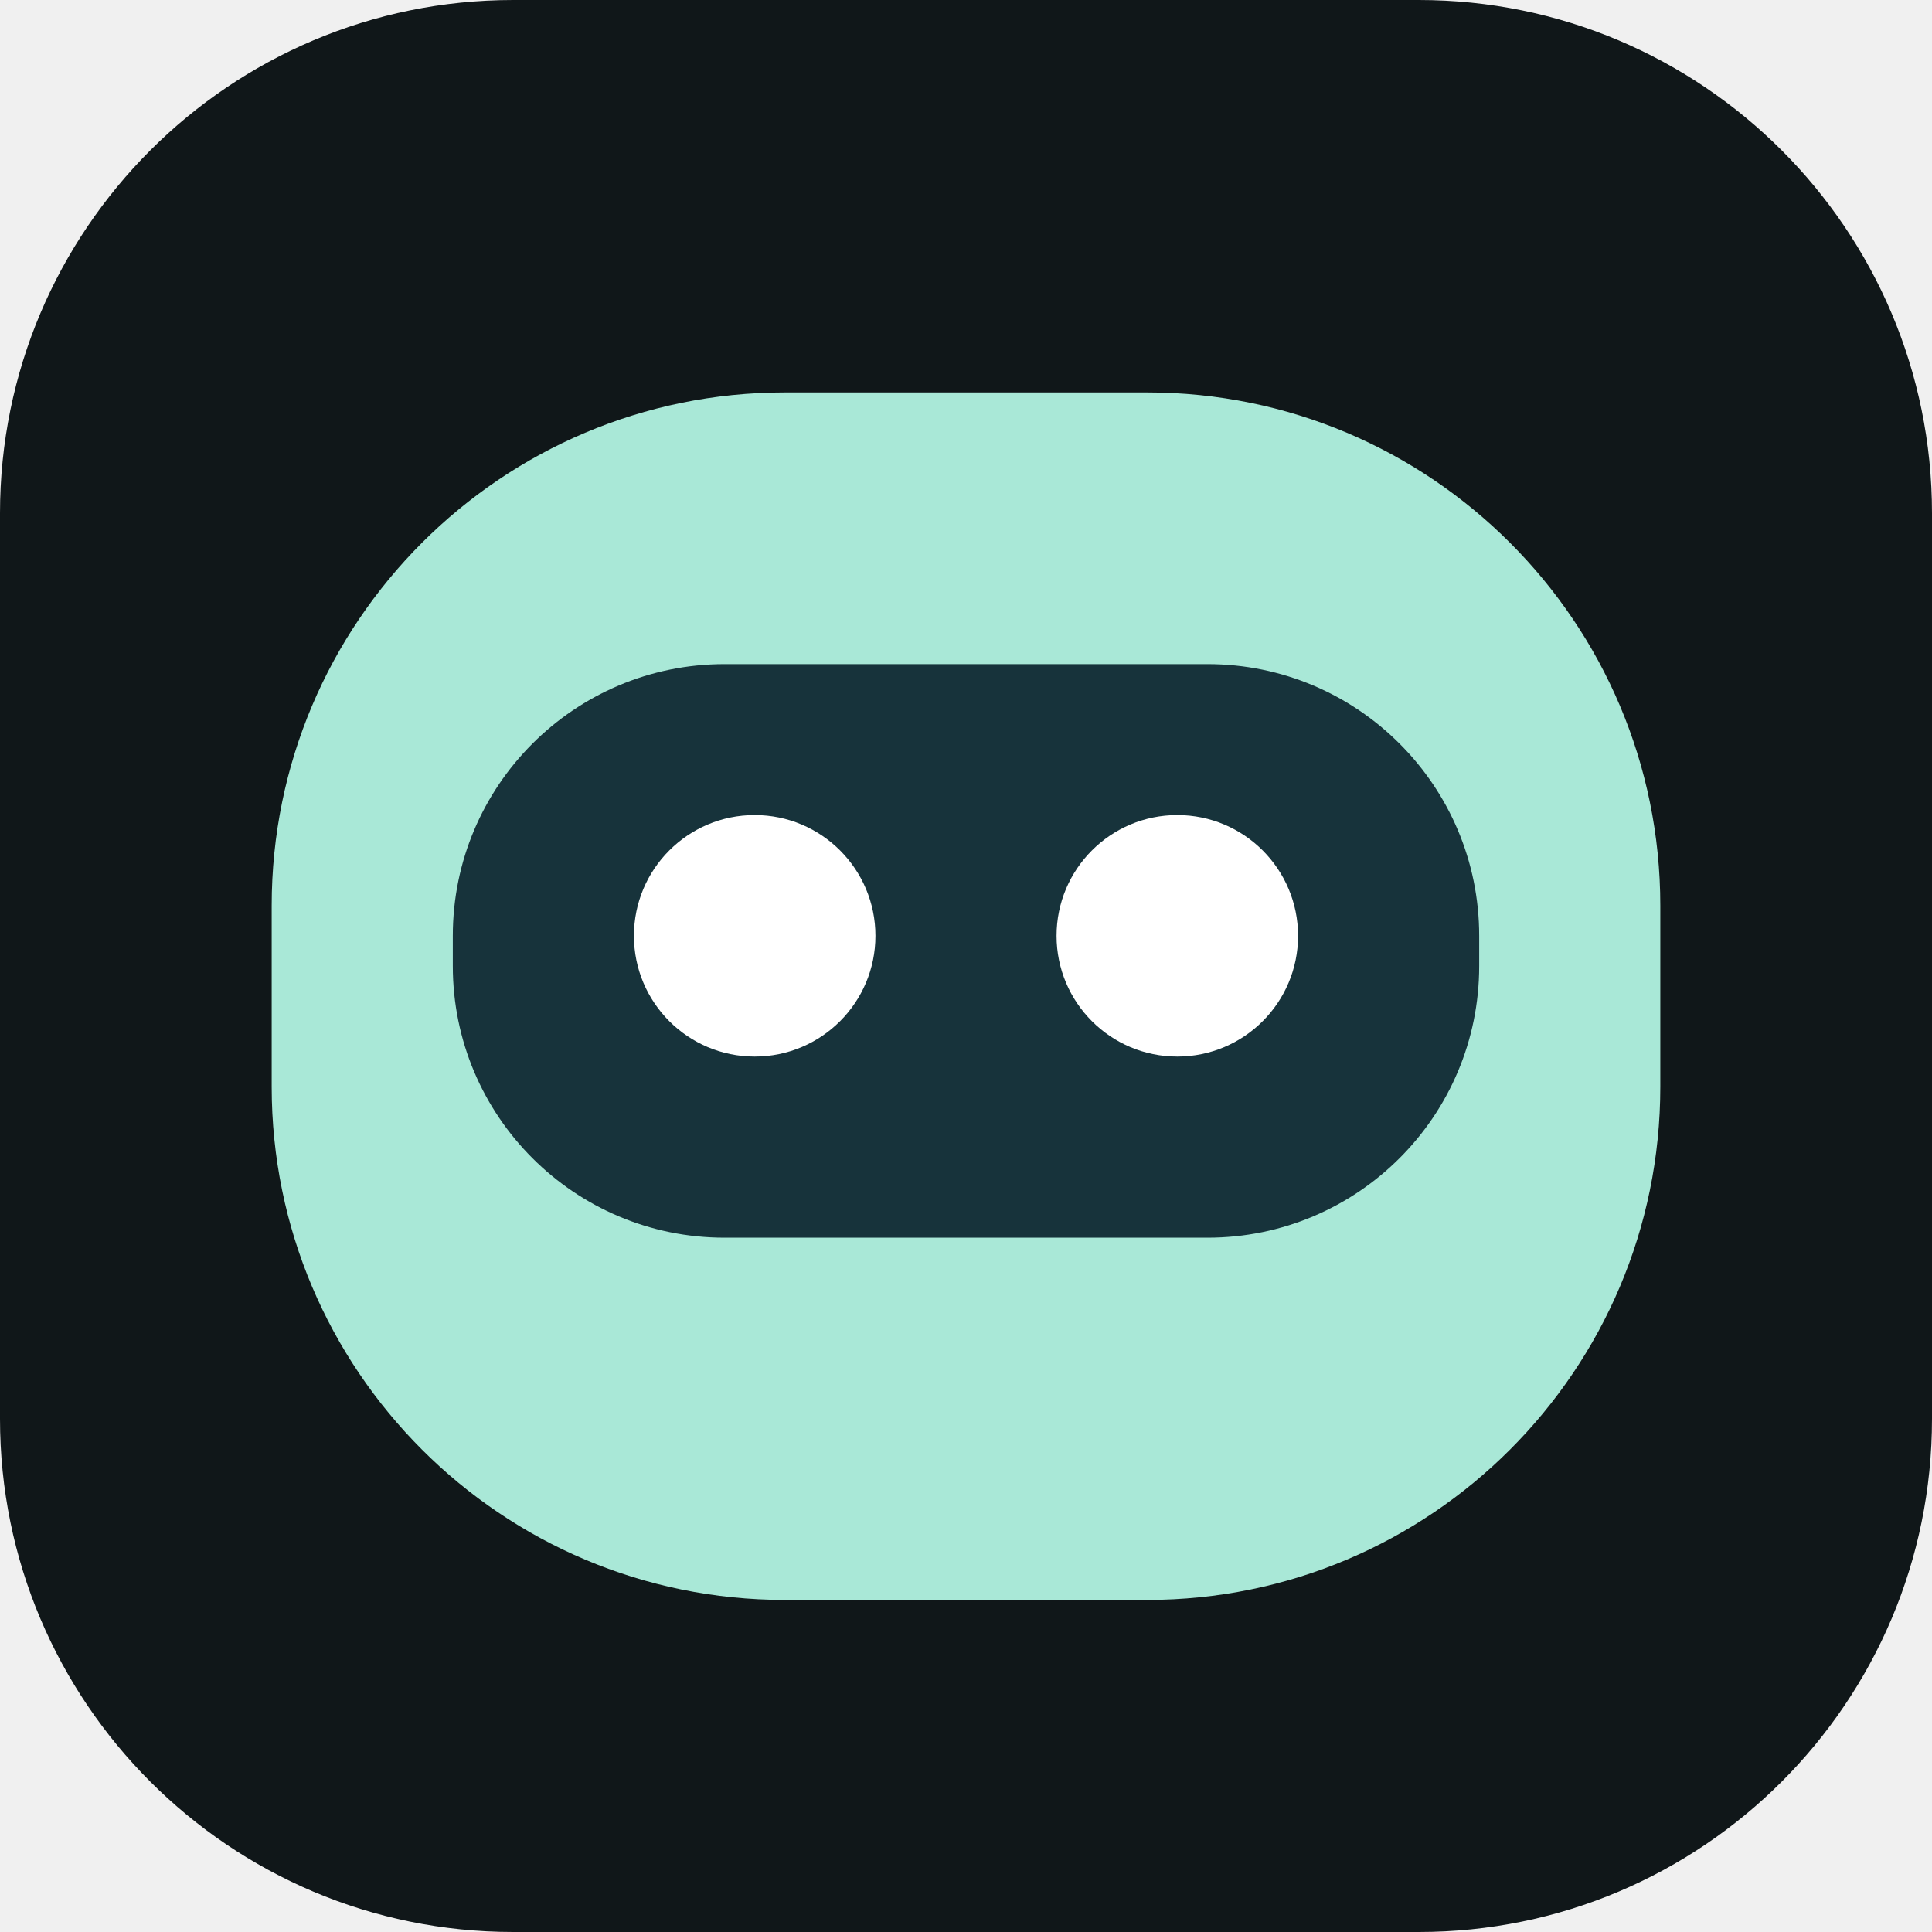
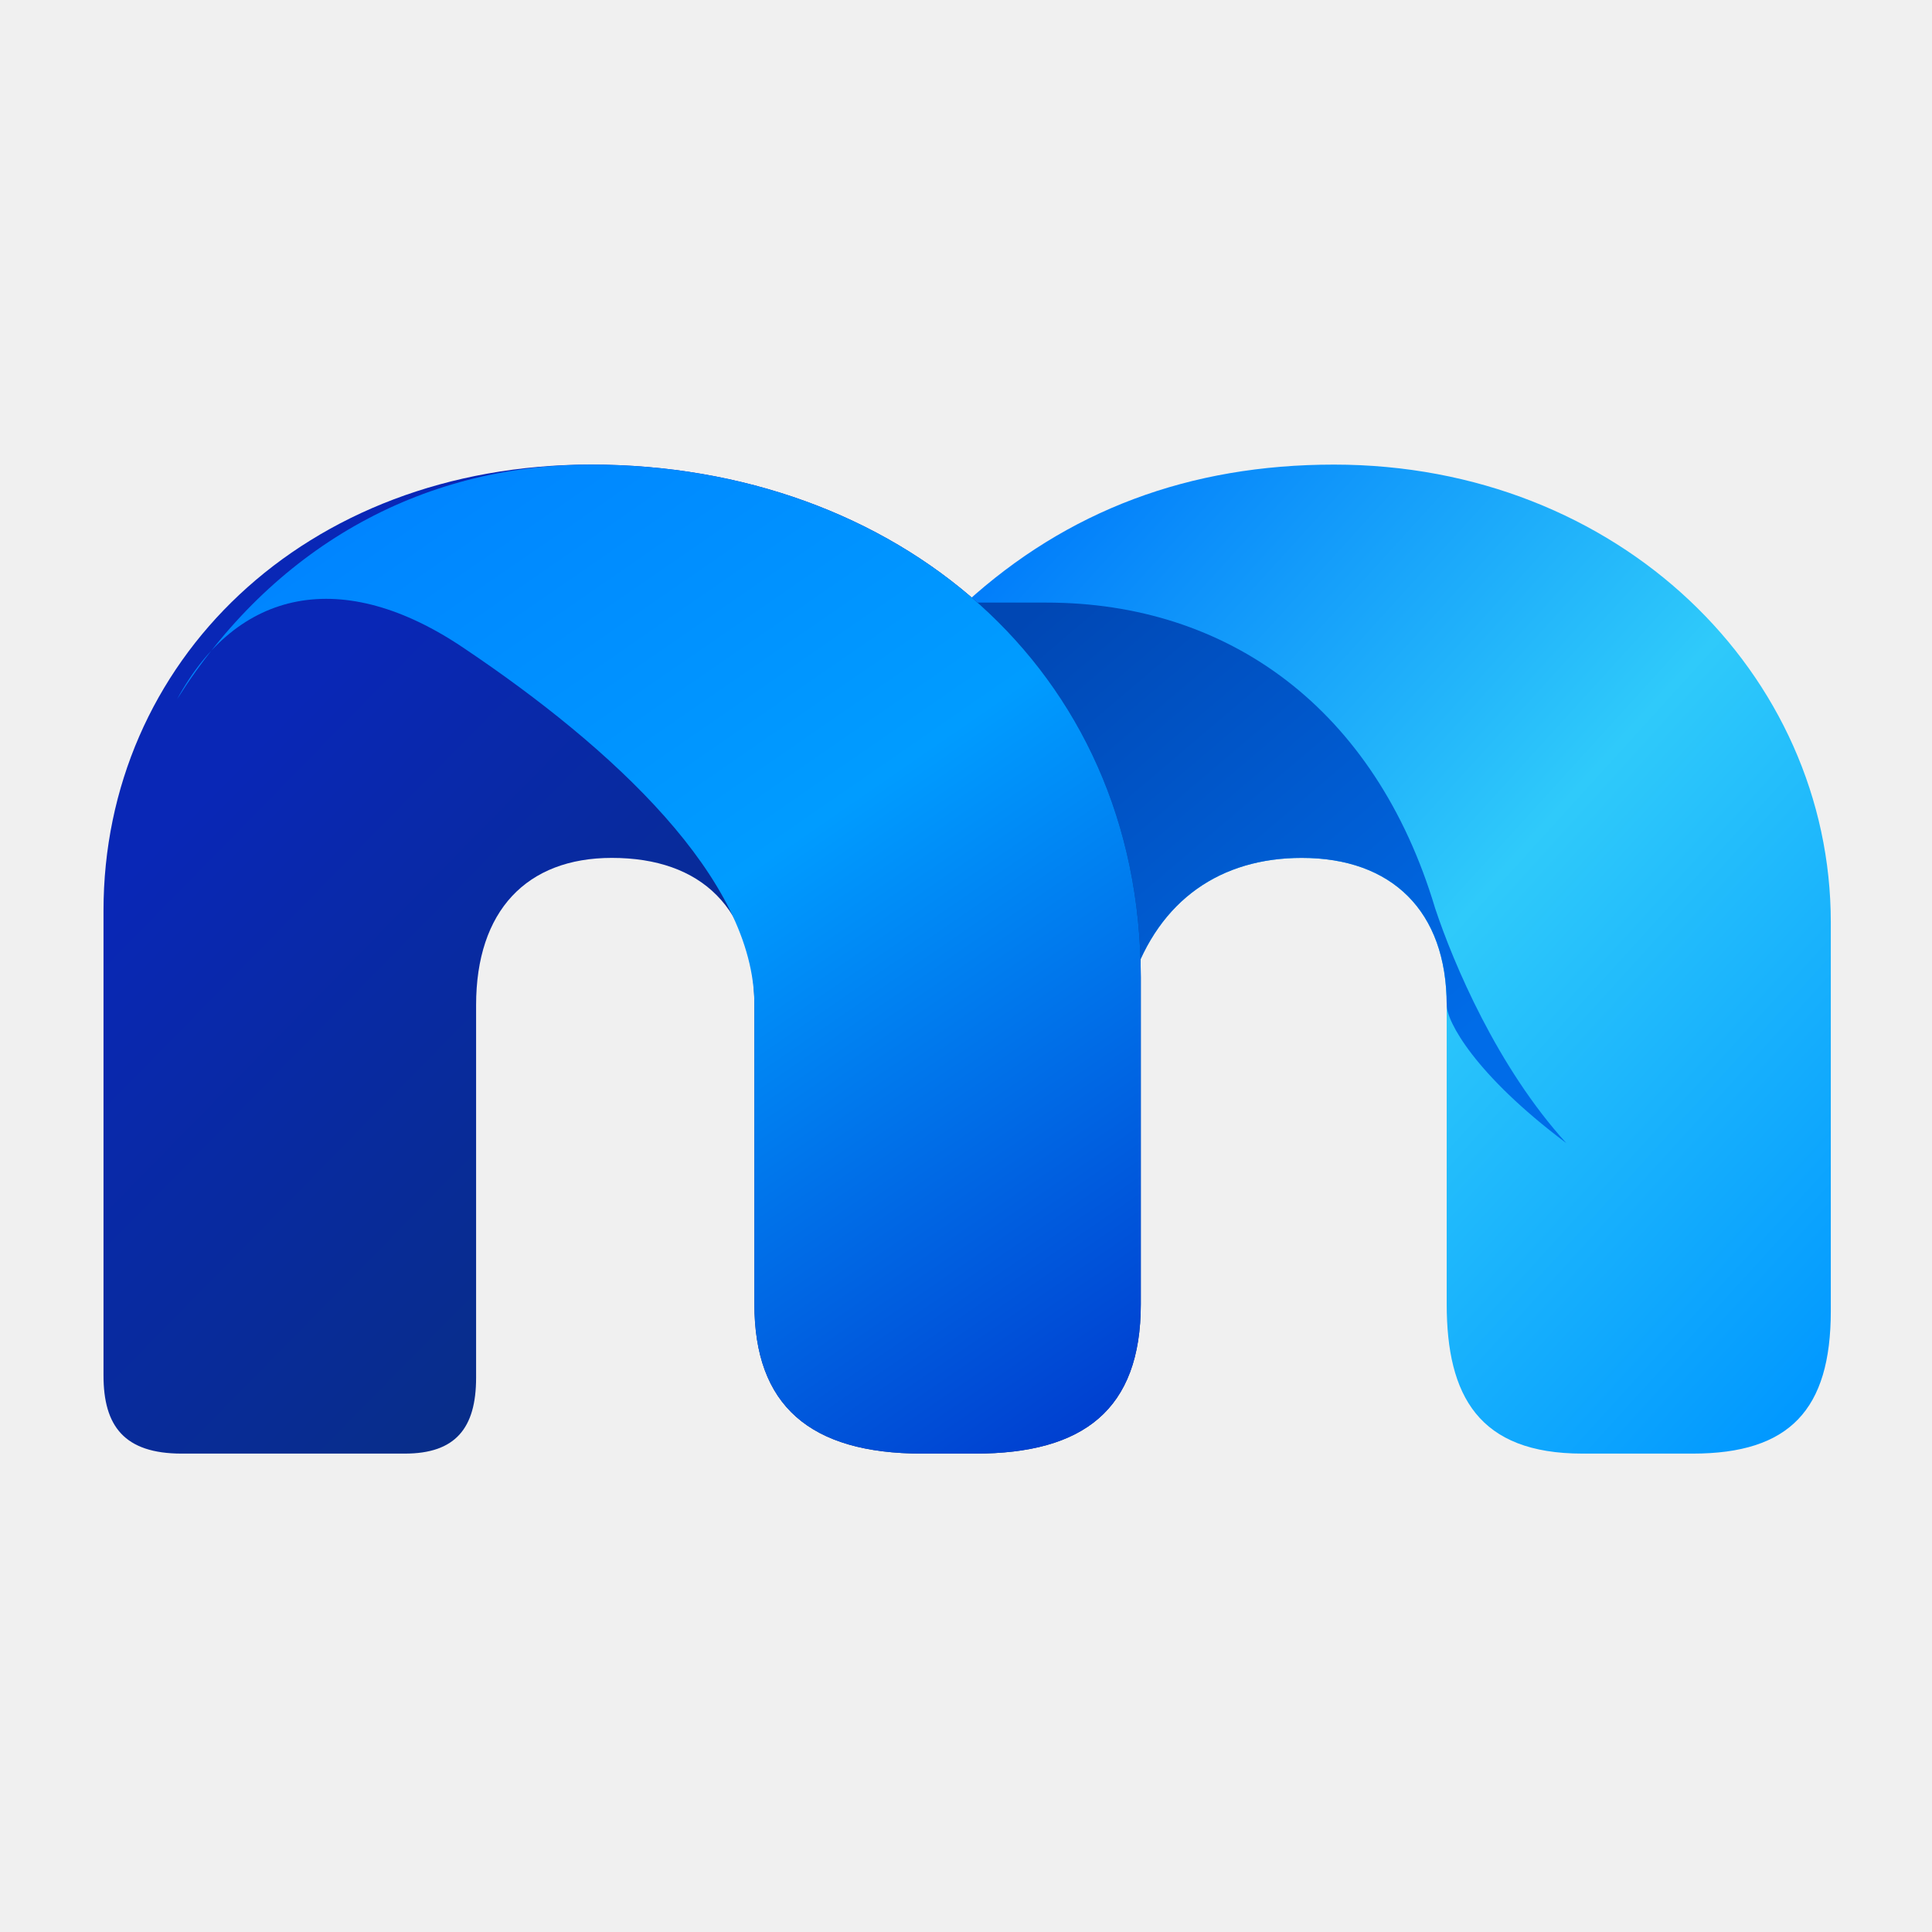
- <svg xmlns="http://www.w3.org/2000/svg" viewBox="0 0 64 64">
-   <rect width="64" height="64" rx="17" fill="#101719" />
-   <rect x="9" y="13" width="46" height="40" rx="17" fill="#a9e8d7" />
-   <rect x="15" y="22" width="34" height="19" rx="9" fill="#17333b" />
-   <circle cx="25" cy="31" r="4" fill="white" />
-   <circle cx="39" cy="31" r="4" fill="white" />
+ <svg xmlns="http://www.w3.org/2000/svg" viewBox="-40 -200 840 840" fill="none">
+   <defs>
+     <linearGradient id="left" x1="35" y1="160" x2="310" y2="430" gradientUnits="userSpaceOnUse">
+       <stop stop-color="#0927b6" />
+       <stop offset="1" stop-color="#073077" />
+     </linearGradient>
+     <linearGradient id="right" x1="370" y1="60" x2="755" y2="410" gradientUnits="userSpaceOnUse">
+       <stop stop-color="#007bfa" />
+       <stop offset=".5" stop-color="#2fcafa" />
+       <stop offset="1" stop-color="#0097ff" />
+     </linearGradient>
+     <linearGradient id="fold" x1="410" y1="65" x2="580" y2="265" gradientUnits="userSpaceOnUse">
+       <stop stop-color="#0047b4" />
+       <stop offset="1" stop-color="#006ce8" />
+     </linearGradient>
+     <linearGradient id="front" x1="140" y1="0" x2="430" y2="420" gradientUnits="userSpaceOnUse">
+       <stop stop-color="#0084ff" />
+       <stop offset=".45" stop-color="#009cff" />
+       <stop offset="1" stop-color="#0040d0" />
+     </linearGradient>
+   </defs>
+   <path fill="url(#right)" d="M380 62C424 22 477 2 540 2c124 0 216 91 216 199v169c0 43-18 62-60 62h-48c-45 0-59-25-59-65V237c0-41-24-64-63-64-35 0-62 18-74 54L380 62Z" />
+   <path fill="url(#fold)" d="M380 62h35c79 0 143 46 169 133 8 24 27 69 57 102-40-30-52-53-52-60 0-41-24-64-63-64-35 0-62 18-74 54L380 62Z" />
+   <path fill="url(#left)" d="M5 196C5 88 92 2 217 2c132 0 239 88 239 223v142c0 46-25 65-72 65h-23c-49 0-73-21-73-65V237c0-42-23-64-62-64-37 0-59 23-59 64v162c0 22-9 33-31 33H39c-25 0-34-12-34-34V196Z" />
+   <path fill="url(#front)" d="M37 104C78 39 142 2 217 2c132 0 239 88 239 223v142c0 46-25 65-72 65h-23c-49 0-73-21-73-65V237c0-55-62-112-126-155-53-36-99-26-125 22Z" />
</svg>
